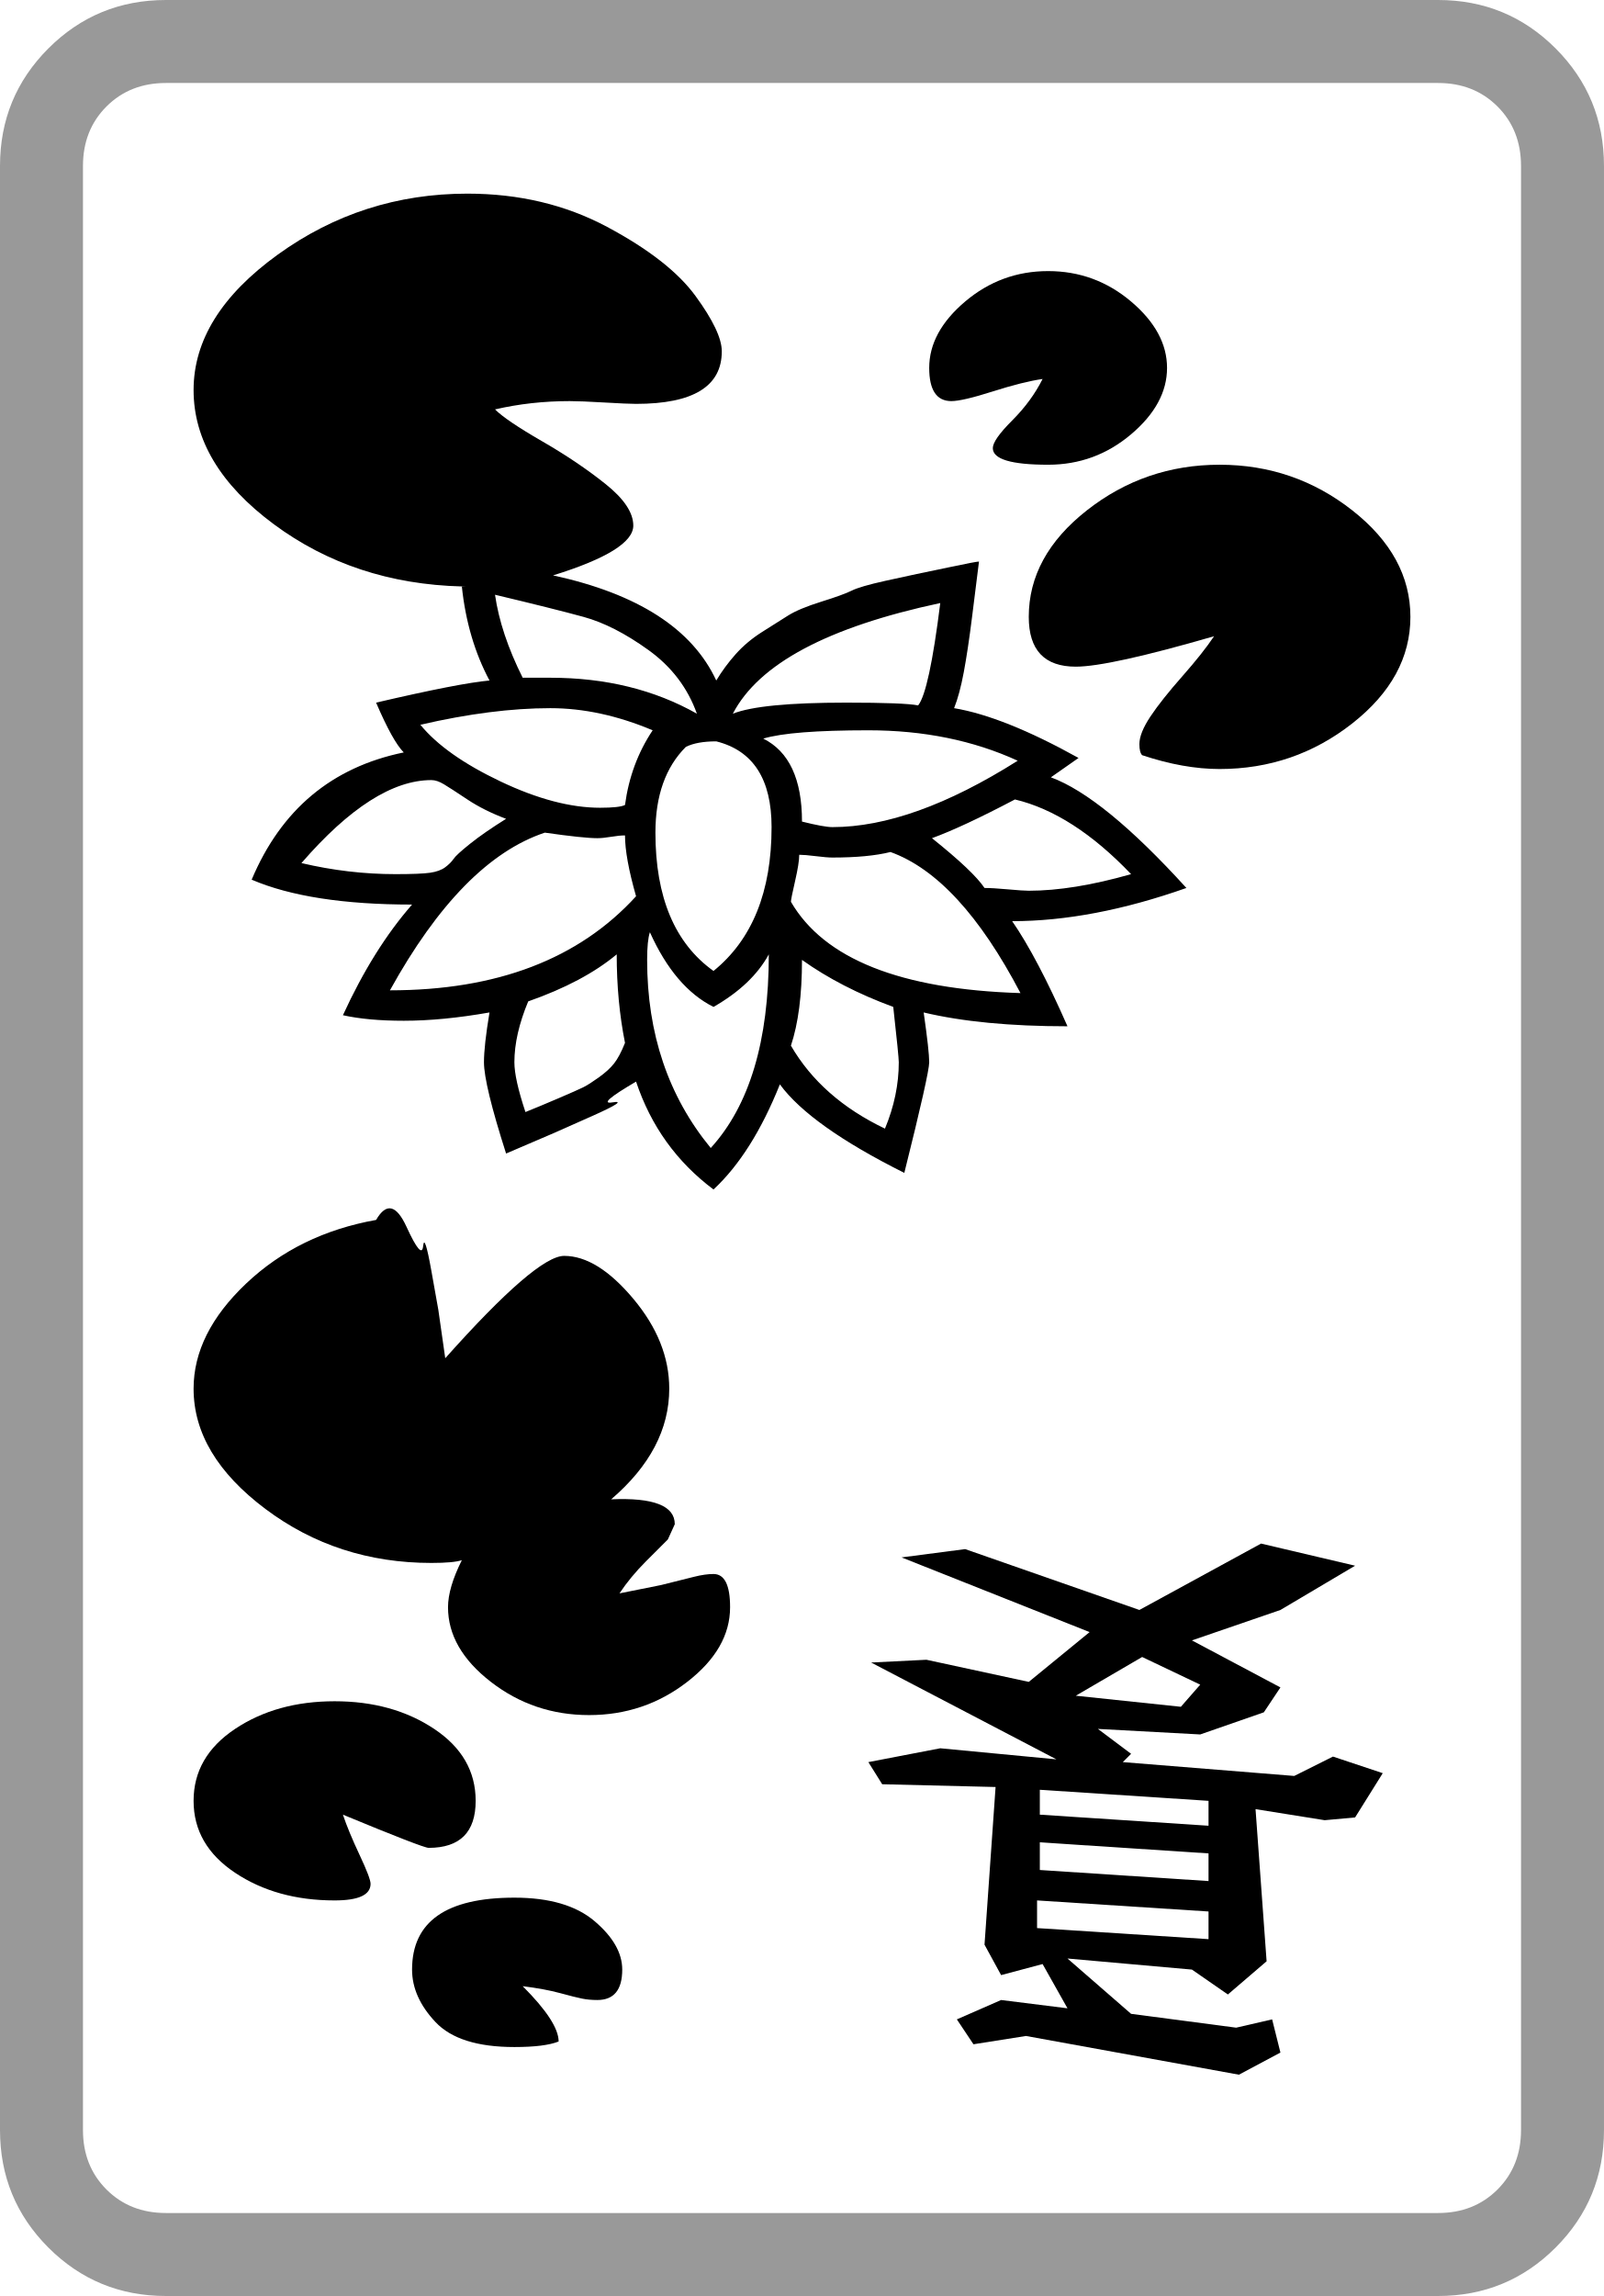
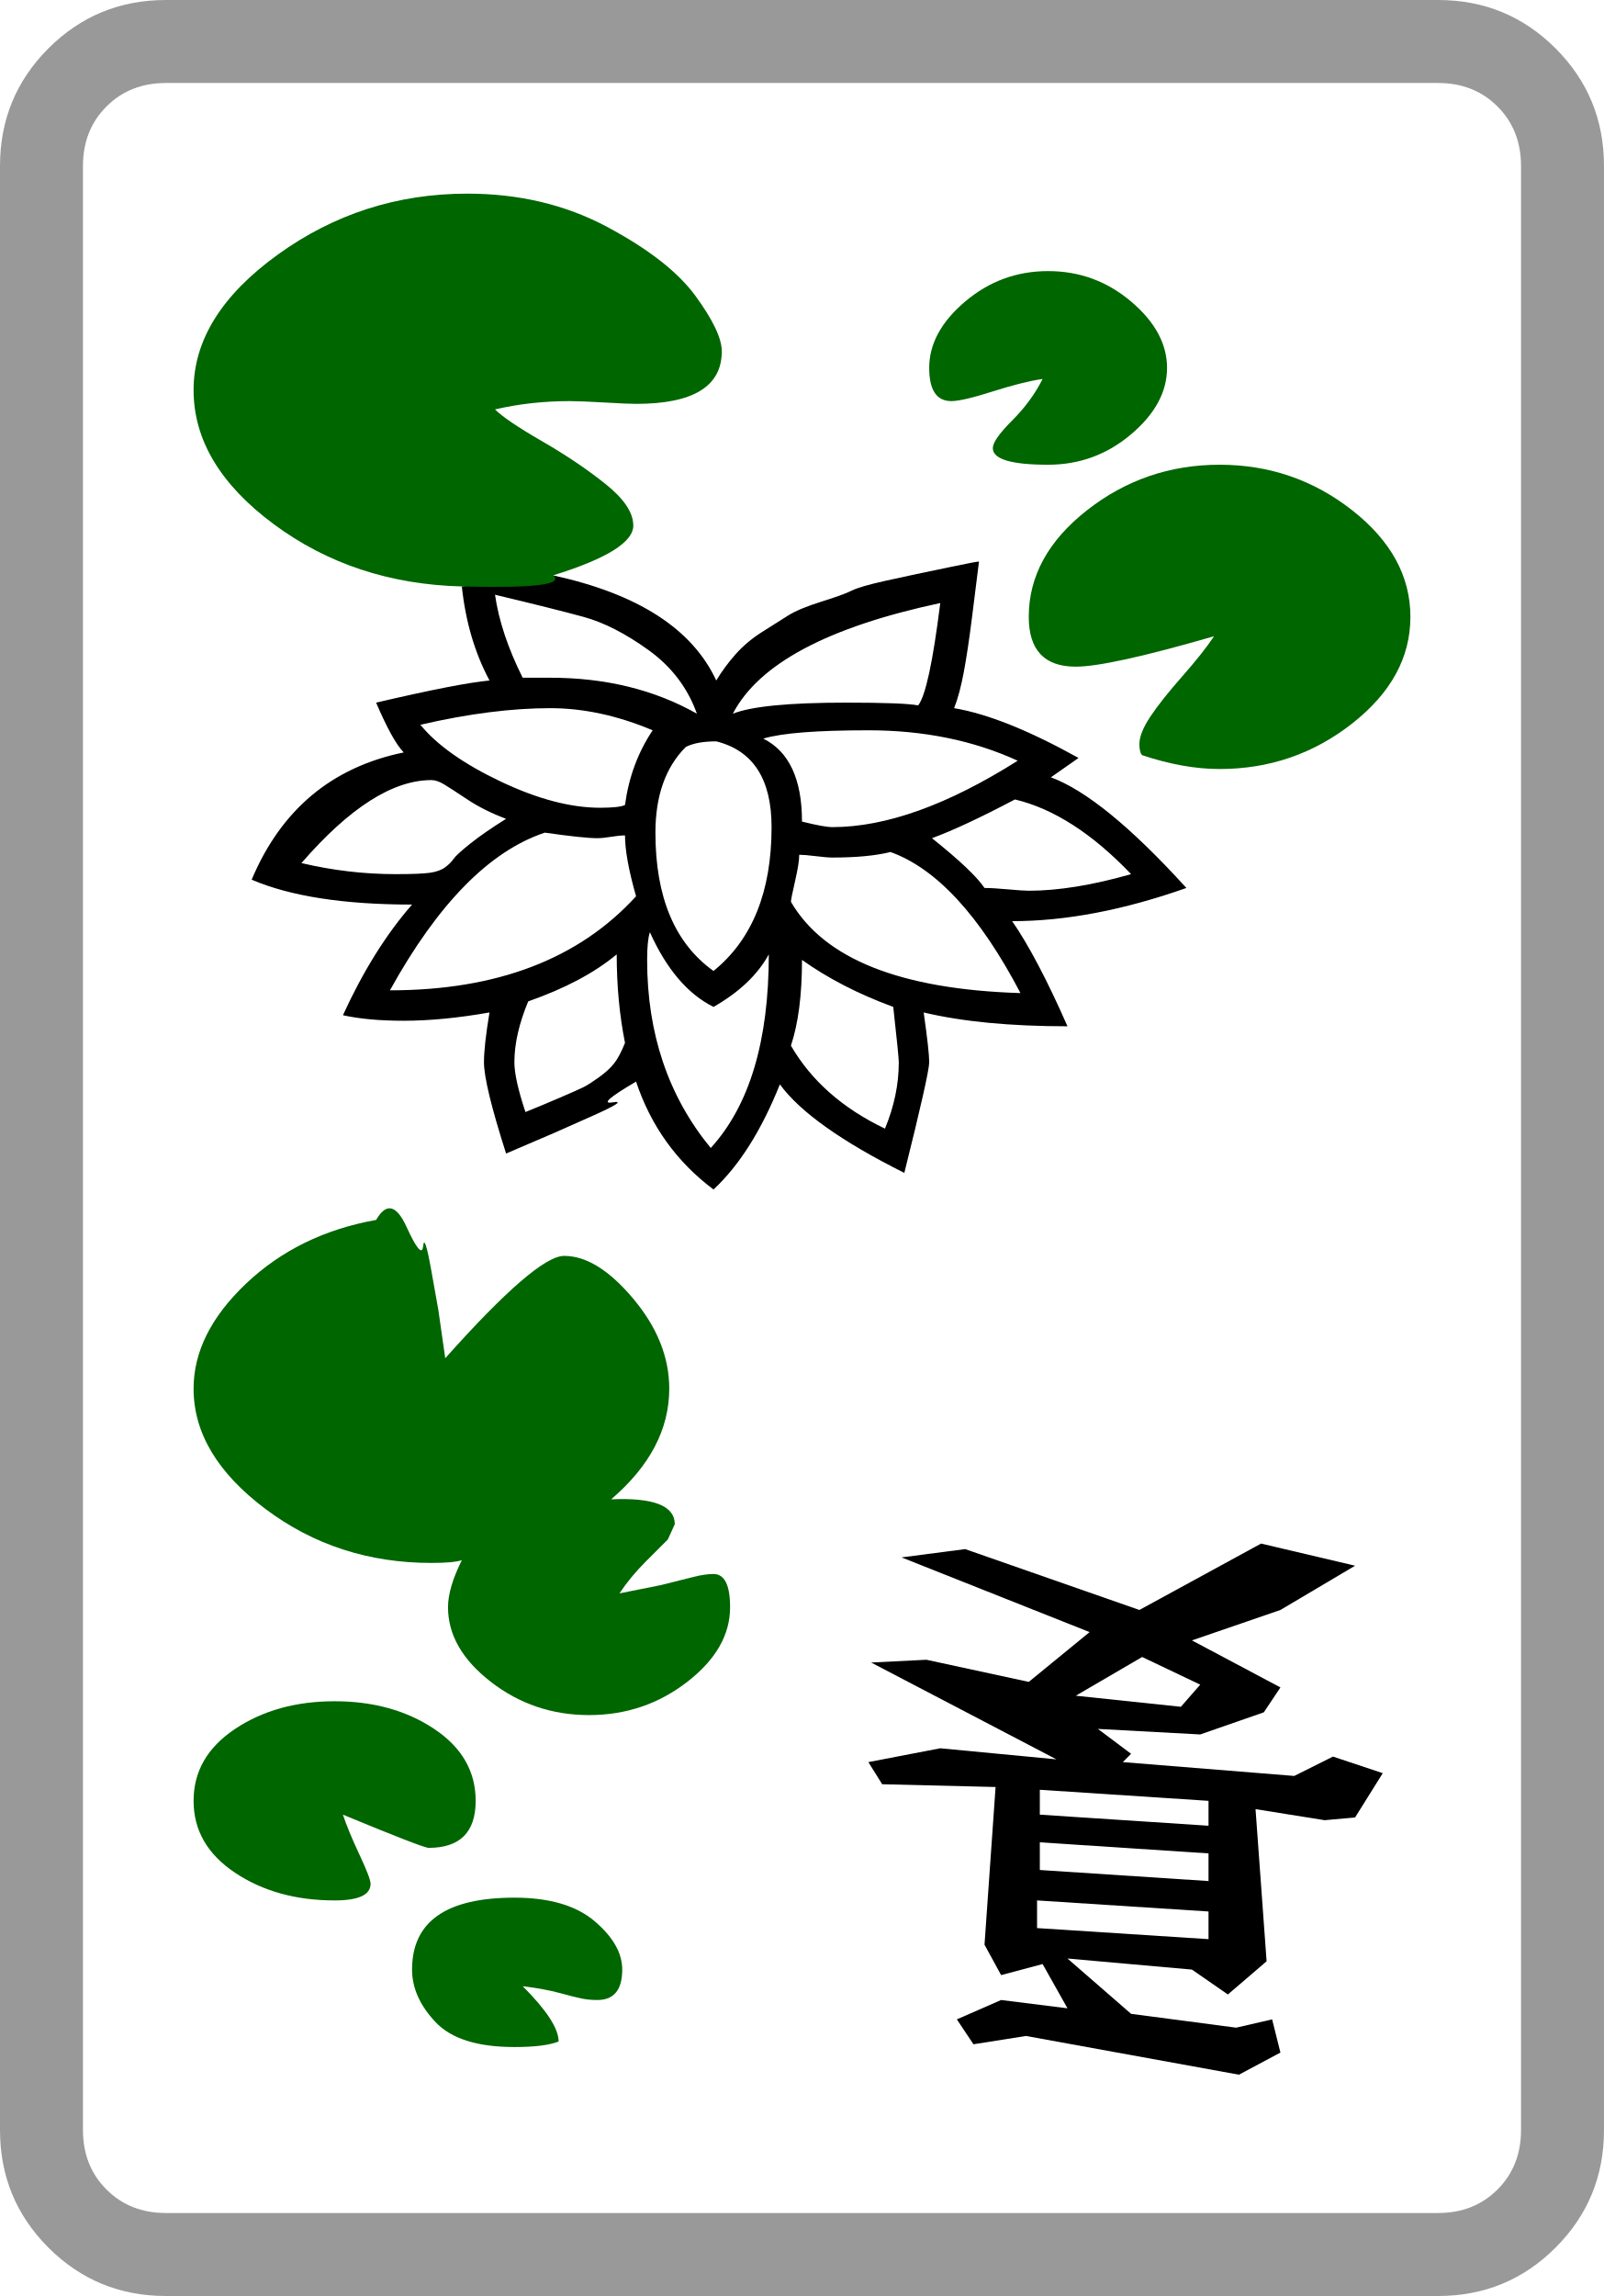
<svg xmlns="http://www.w3.org/2000/svg" viewBox="30 -115 580 830">
  <g>
    <path style="fill: #999999;" d="M610 655v-710q0 -25 -17.5 -42.5t-42.5 -17.5h-460q-25 0 -42.5 17.5t-17.5 42.5v710q0 25 17.5 42.5t42.5 17.5h460q25 0 42.5 -17.5t17.5 -42.5zM550 685h-460 q-13 0 -21.5 -8.5t-8.5 -21.5v-710q0 -13 8.5 -21.5t21.5 -8.5h460q13 0 21.5 8.5t8.5 21.5v710q0 13 -8.5 21.5t-21.5 8.5z" />
    <path d="M382 624l19 -3l77 14l15 -8l-3 -12l-13 3l-38 -5l-23 -20l45 4l13 9l14 -12l-4 -55l25 4l11 -1l10 -16l-18 -6l-14 7l-62 -5l3 -3l-12 -9l37 2l23 -8l6 -9l-32 -17l32 -11l27 -16l-34 -8l-44 24l-63 -22l-23 3 l68 27l-22 18l-37 -8l-20 1l67 35l-42 -4l-26 5l5 8l41 1l-4 57l6 11l15 -4l9 16l-24 -3l-16 7zM405 582v-10l62 4v10zM406 561v-10l61 4v10zM406 541v-9l61 4v9zM419 498l24 -14l21 10l-7 8z" />
    <path d="M367 188Q378 184 397 174Q418 179 439 201Q418 207 402 207Q400 207 394.5 206.5T386 206Q382 200 367 188ZM213 181Q205 186 200 190T194 195.5T191 198.5T185.5 200.5T173 201Q156 201 139 197Q165 167 186 167Q188 167 190.5 168.5T199 174T213 181ZM282 143Q259 130 229 130H219Q211 114 209 100Q230 105 241 108T264.5 120T282 143ZM336 139Q305 139 295 143Q309 116 370 103Q366 135 362 140Q357 139 336 139ZM320 232Q334 242 353 249Q355 267 355 269Q355 281 350 293Q327 282 316 263Q320 251 320 232ZM308 230Q308 277 287 300Q264 272 264 232Q264 225 265 222Q274 242 288 249Q302 241 308 230ZM253 230Q253 247 256 262Q254 267 252 269.5T246.5 274.5T241 278T232 282T220 287Q216 275 216 269Q216 259 221 247Q241 240 253 230ZM171 243Q197 196 227 186Q241 188 246 188Q248 188 251 187.5T256 187Q256 195 260 209Q229 243 171 243ZM289 153Q309 158 309 184Q309 219 288 236Q267 221 267 186Q267 166 278 155Q282 153 289 153ZM344 149Q374 149 398 160Q360 184 331 184Q328 184 320 182Q320 159 306 152Q316 149 344 149ZM319 194Q321 194 325 194.5T331 195Q344 195 352 193Q377 202 399 244Q334 242 316 211Q316 210 317.5 203.5T319 194ZM197 97Q199 116 207 131Q196 132 166 139Q172 153 176 157Q137 165 121 203Q142 212 179 212Q165 228 154 252Q163 254 176 254Q190 254 207 251Q205 263 205 269Q205 277 213 302L230.5 294.5T244 288.5T251.5 283.5T260 276Q268 300 288 315Q302 302 312 277Q323 292 357 309Q366 273 366 269T364 251Q385 256 416 256Q405 231 396 218Q425 218 459 206Q429 173 410 166L420 159Q393 144 375 141Q377 136 378.5 128T381.5 108L384 88Q383 88 373.5 90T361.5 92.5T350 95T338 98.5T327 102.5T315 107.5T305.5 113.5T296 121.5T289 131Q276 103 230 93ZM266 149Q258 161 256 176Q254 177 247 177Q231 177 211 167.5T182 147Q208 141 229 141Q247 141 266 149Z" />
-     <path d="M291 12Q291 5 281.5 -8T249.5 -33T199 -45Q161 -45 130.5 -23T100 26T129 74.5T197 97 T230 93Q259 84 259 75Q259 68 249 60T226 44.5T209 33Q222 30 236 30Q240 30 248.5 30.5T260 31Q291 31 291 12" />
-     <path d="M185 553q17 0 17 -17q0 -16 -15 -26t-36 -10t-36 10t-15 26t15 26 t36 10q13 0 13 -6q0 -2 -4 -10.5t-6 -14.5q29 12 31 12z" />
-     <path d="M272 387q0 -17 -13 -32.5t-25 -15.5q-10 0 -43 37l-2.5 -17.5t-2.5 -14t-3 -9t-6 -7t-11 -2.5q-28 5 -47 23t-19 38q0 24 26 43.5t60 19.5q8 0 11 -1q-5 10 -5 17q0 15 15.5 27t35.5 12t35.5 -12t15.5 -27 q0 -12 -6 -12q-3 0 -7 1l-12 3t-15 3q4 -6 9.5 -11.5l8 -8t2.5 -5.5q0 -10 -23 -9q21 -18 21 -40z" />
-     <path d="M389 47q0 6 20 6q17 0 30 -11t13 -24t-13 -24t-30 -11t-30 11t-13 24q0 12 8 12q4 0 15 -3.5t18 -4.5q-4 8 -11 15t-7 10z" />
-     <path d="M402 108q0 18 17 18q12 0 50 -11q-4 6 -11.5 14.5 t-11.5 14.5t-4 10q0 3 1 4q15 5 28 5q27 0 48 -16.5t21 -38.5t-21 -38.5t-48 -16.5t-48 16.5t-21 38.5z" />
-     <path d="M179 597q0 10 8.5 19t28.5 9q11 0 16 -2q0 -7 -13 -20q8 1 13.5 2.5 t8 2t5.5 0.5q9 0 9 -11q0 -9 -10 -17.5t-29 -8.5q-37 0 -37 26z" />
+     <path style="fill:#006600" d="M291 12Q291 5 281.5 -8T249.5 -33T199 -45Q161 -45 130.5 -23T100 26T129 74.5T197 97 T230 93Q259 84 259 75Q259 68 249 60T226 44.5T209 33Q222 30 236 30Q240 30 248.5 30.5T260 31Q291 31 291 12" />
+     <path style="fill:#006600" d="M185 553q17 0 17 -17q0 -16 -15 -26t-36 -10t-36 10t-15 26t15 26 t36 10q13 0 13 -6q0 -2 -4 -10.5t-6 -14.5q29 12 31 12z" />
+     <path style="fill:#006600" d="M272 387q0 -17 -13 -32.5t-25 -15.5q-10 0 -43 37l-2.5 -17.5t-2.5 -14t-3 -9t-6 -7t-11 -2.5q-28 5 -47 23t-19 38q0 24 26 43.5t60 19.5q8 0 11 -1q-5 10 -5 17q0 15 15.5 27t35.5 12t35.5 -12t15.5 -27 q0 -12 -6 -12q-3 0 -7 1l-12 3t-15 3q4 -6 9.5 -11.5l8 -8t2.5 -5.5q0 -10 -23 -9q21 -18 21 -40z" />
+     <path style="fill:#006600" d="M389 47q0 6 20 6q17 0 30 -11t13 -24t-13 -24t-30 -11t-30 11t-13 24q0 12 8 12q4 0 15 -3.5t18 -4.5q-4 8 -11 15t-7 10z" />
+     <path style="fill:#006600" d="M402 108q0 18 17 18q12 0 50 -11q-4 6 -11.5 14.5 t-11.5 14.5t-4 10q0 3 1 4q15 5 28 5q27 0 48 -16.5t21 -38.5t-21 -38.5t-48 -16.5t-48 16.5t-21 38.5z" />
+     <path style="fill:#006600" d="M179 597q0 10 8.5 19t28.5 9q11 0 16 -2q0 -7 -13 -20q8 1 13.5 2.5 t8 2t5.5 0.5q9 0 9 -11q0 -9 -10 -17.5t-29 -8.5q-37 0 -37 26z" />
  </g>
</svg>
